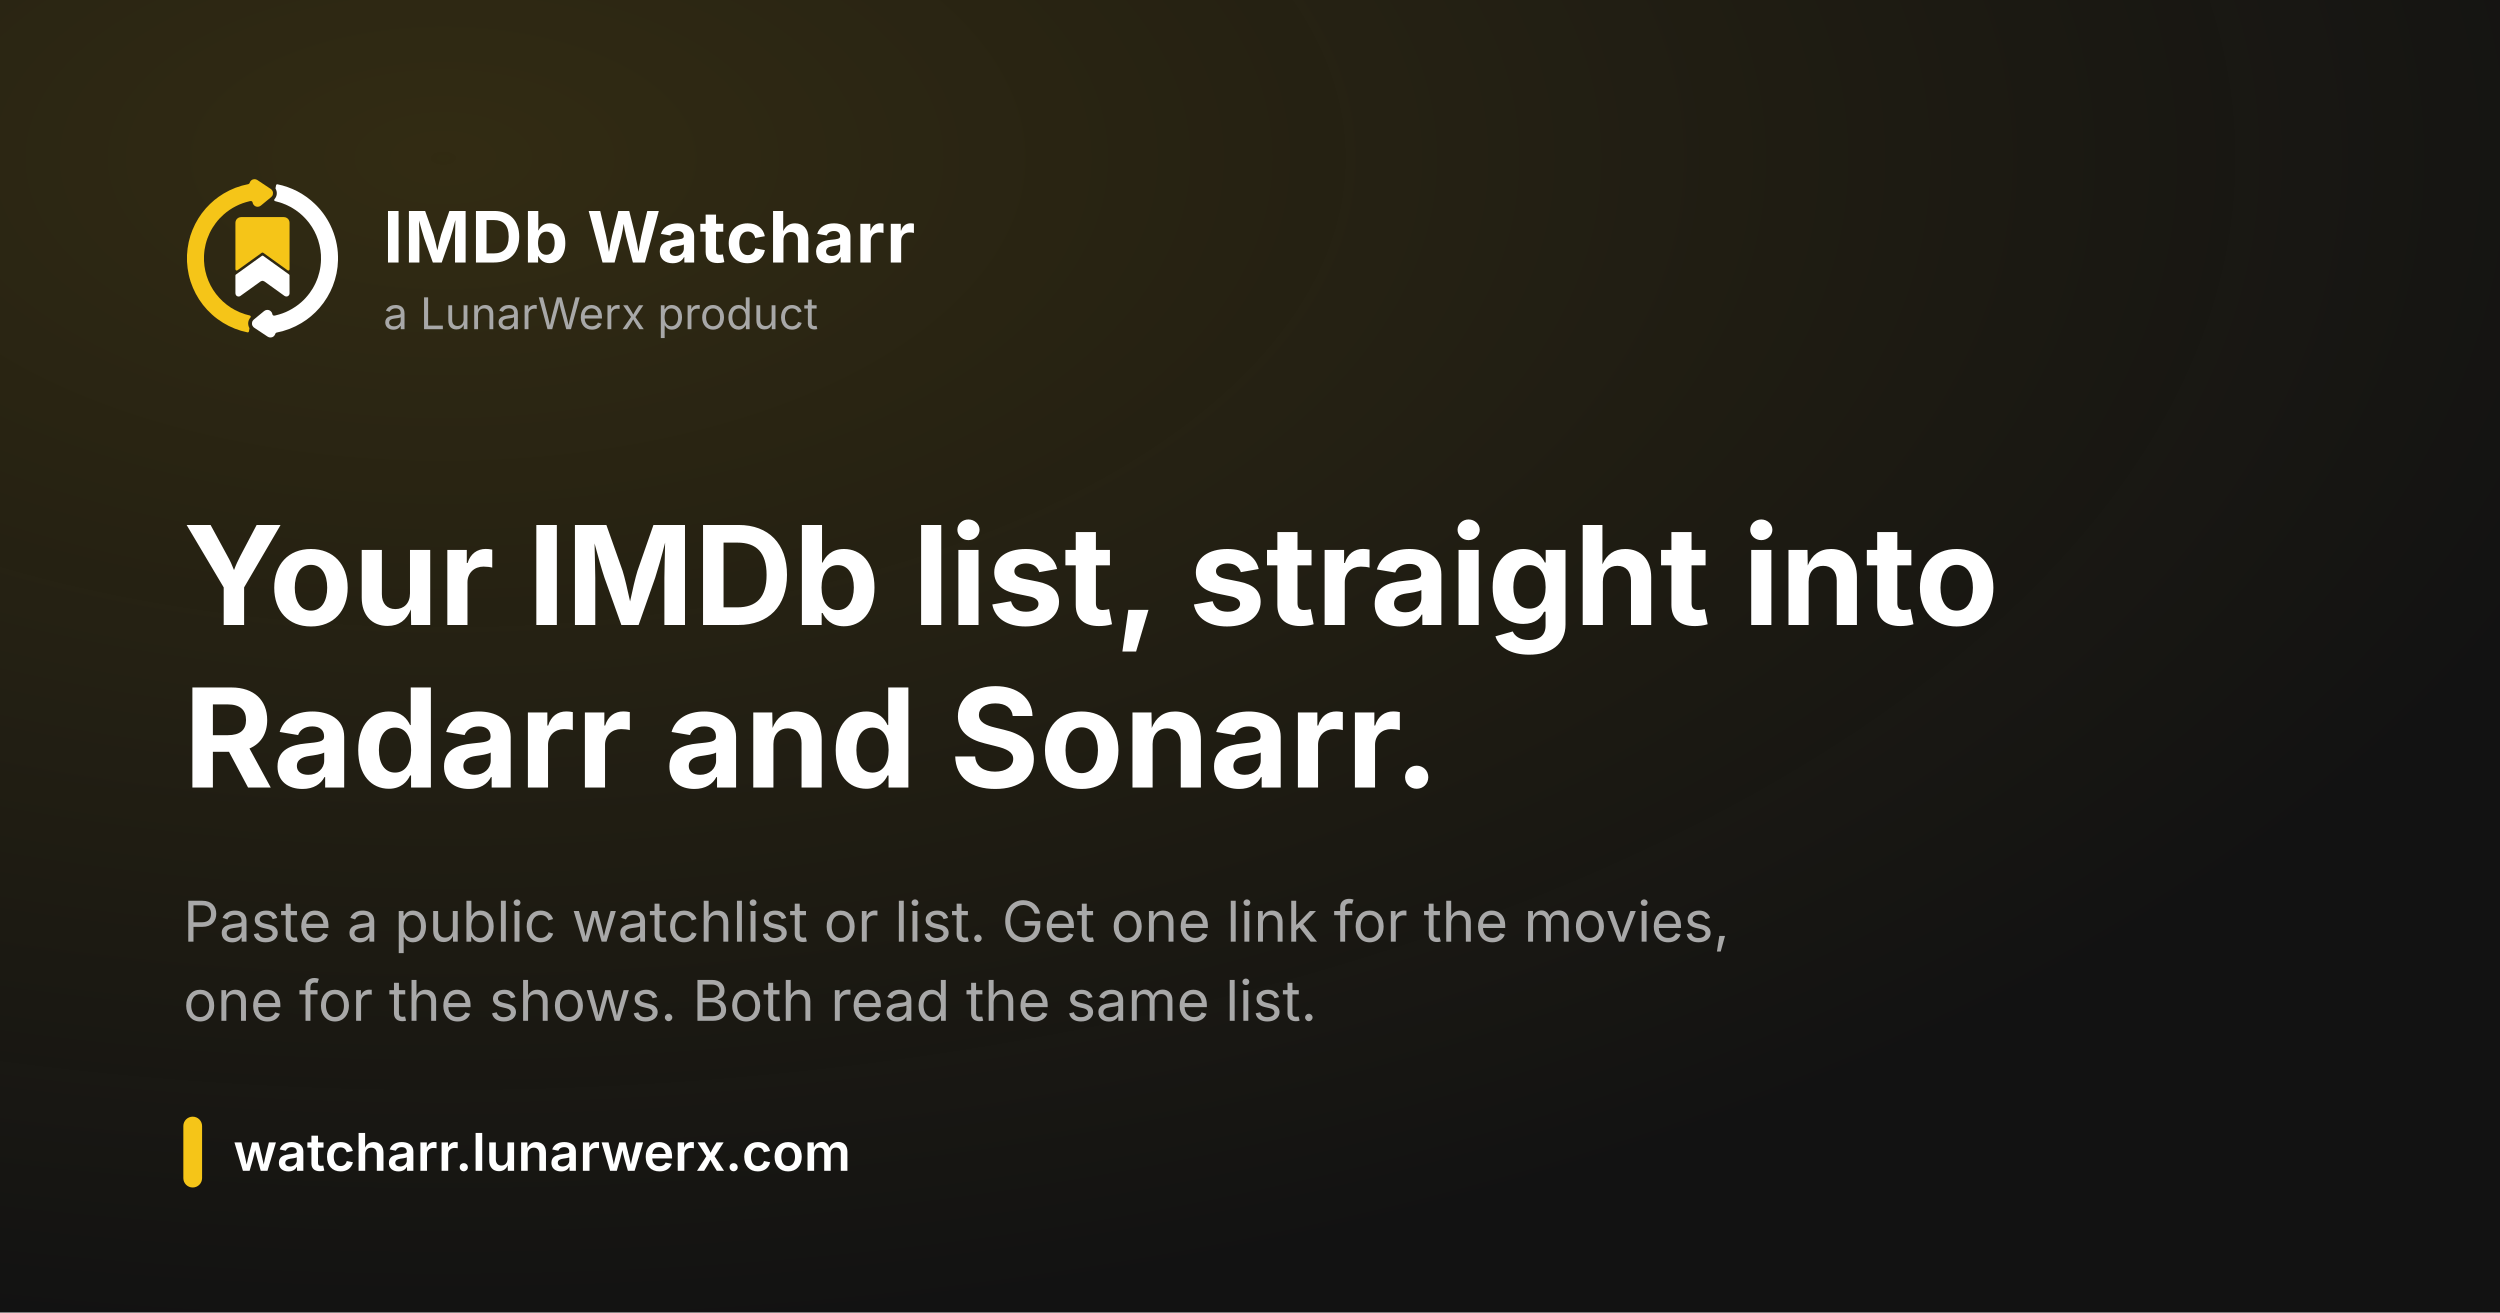
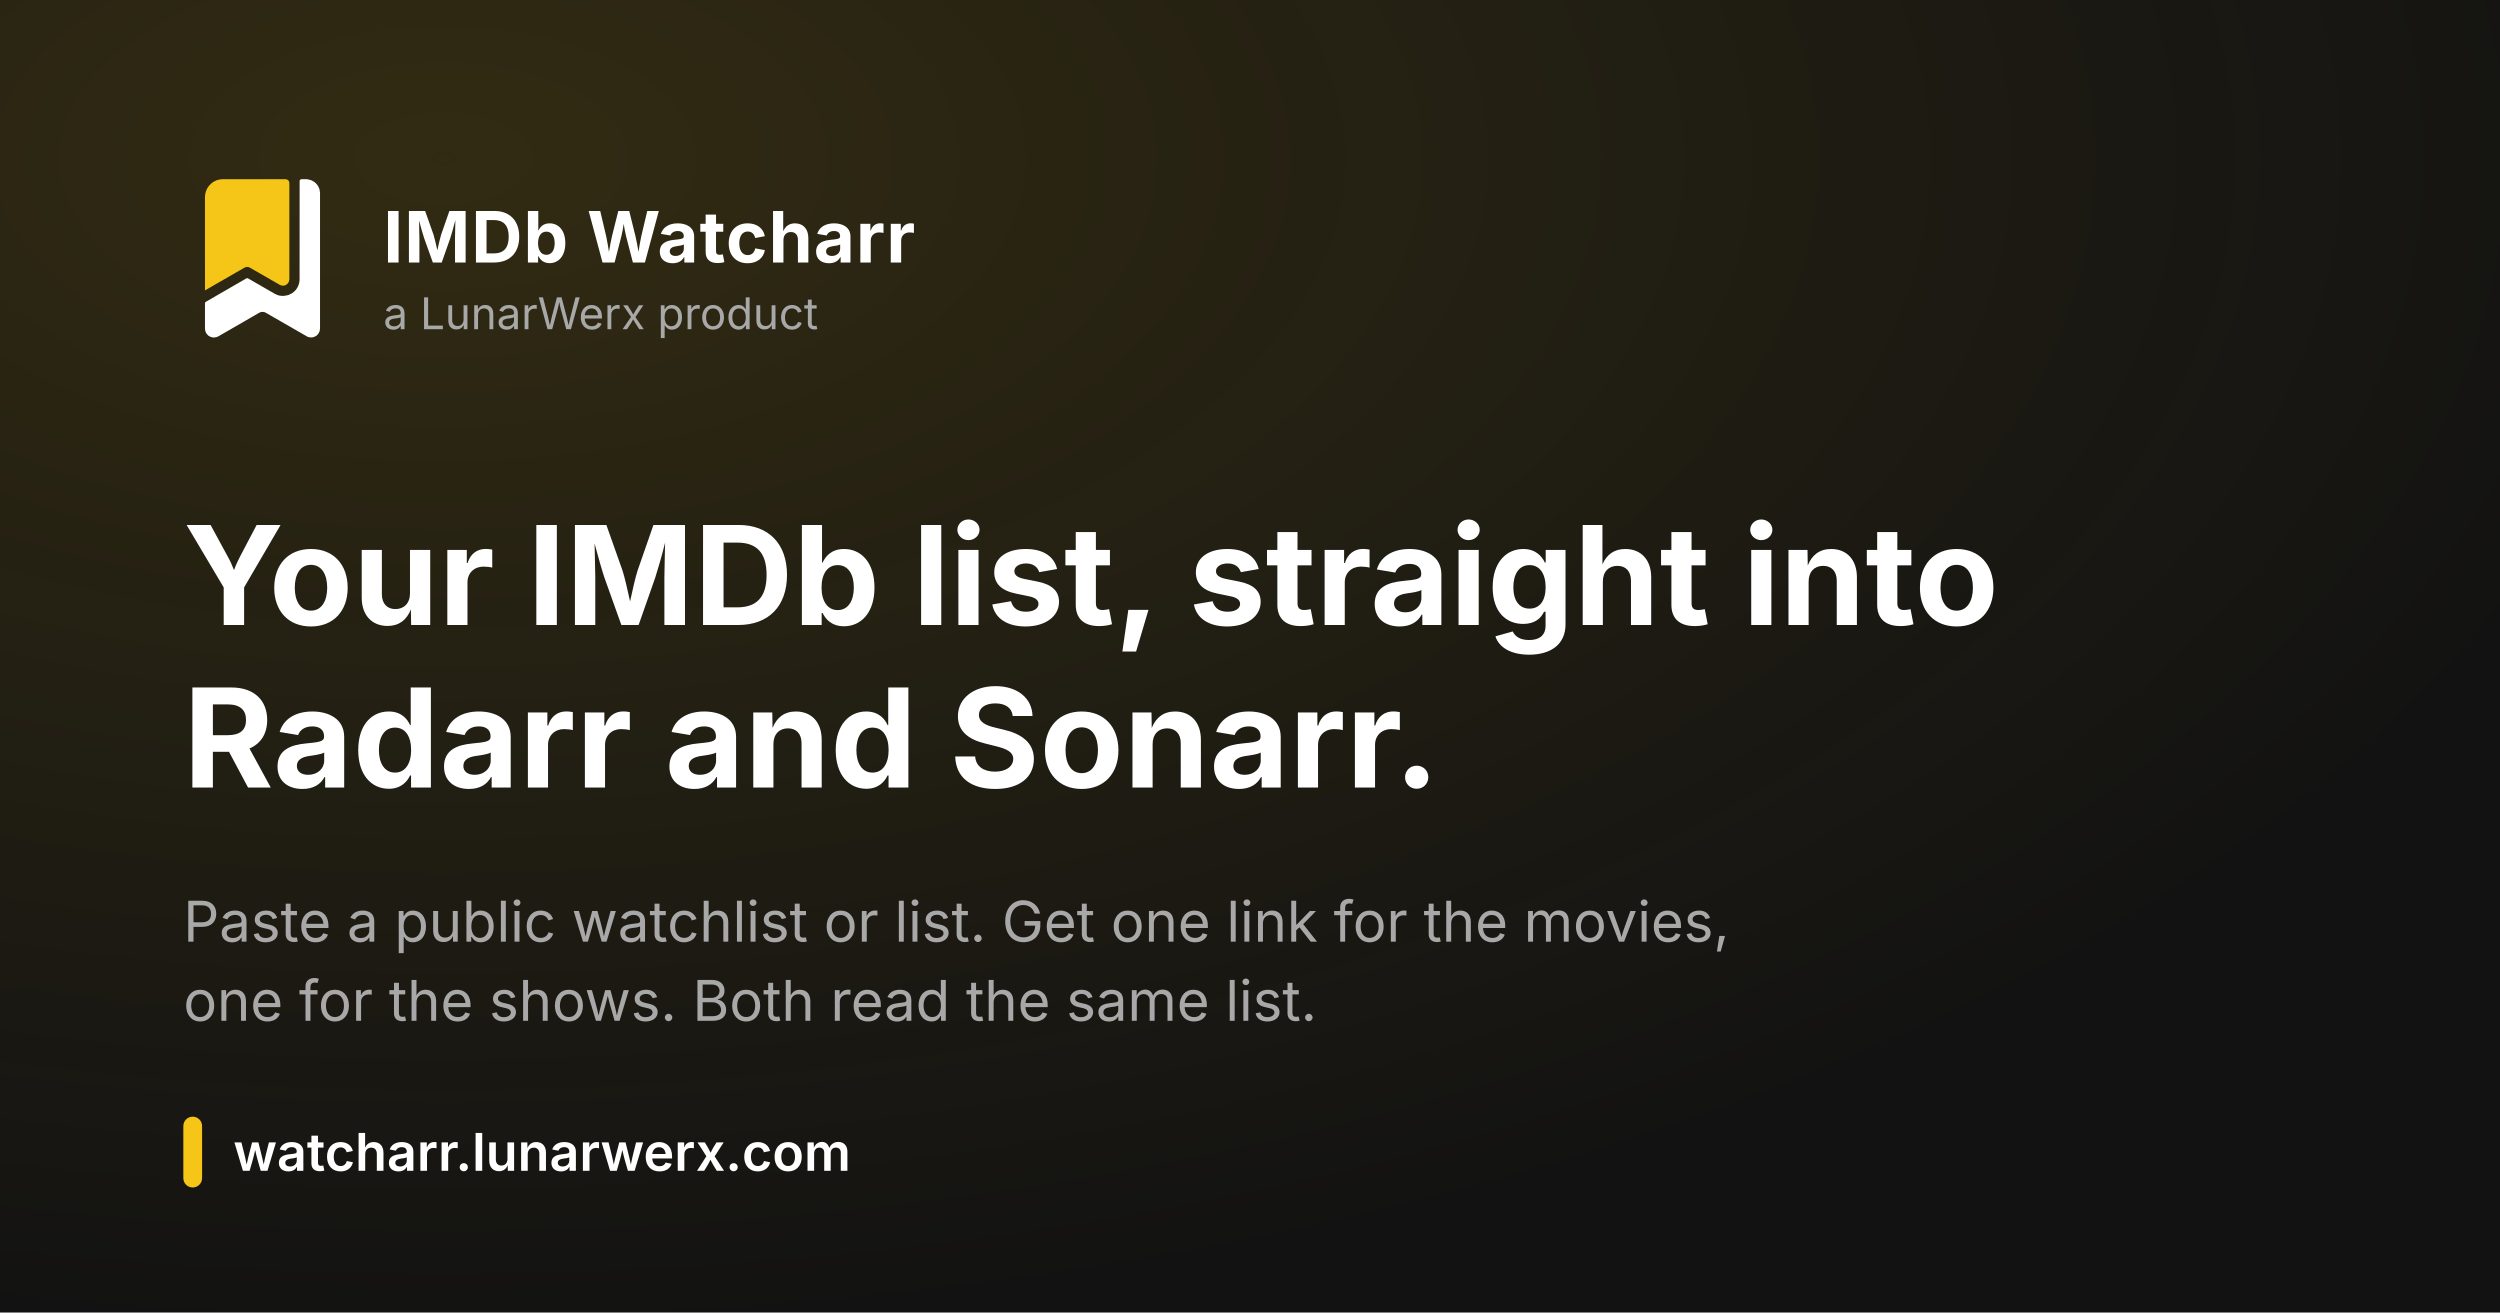
<svg xmlns="http://www.w3.org/2000/svg" width="1200" height="630" viewBox="0 0 1200 630" font-family="Inter, Segoe UI, Helvetica, Arial, sans-serif">
  <rect width="1200" height="630" fill="#121212" />
  <defs>
    <radialGradient id="glow" cx="0.18" cy="0.12" r="0.9">
      <stop offset="0" stop-color="#f5c518" stop-opacity="0.14" />
      <stop offset="1" stop-color="#f5c518" stop-opacity="0" />
    </radialGradient>
  </defs>
  <rect width="1200" height="630" fill="url(#glow)" />
-   <svg x="88" y="86" width="76" height="76" viewBox="260.55 260.5 503 503">
-     <path d="M464.3 747.2L465.9 747.2L467.3 746.6L468.4 745.5L469.0 744.0L470.6 734.3L468.4 729.1L467.2 725.0L466.5 719.7L466.7 715.8L467.5 711.5L468.9 707.7L470.9 703.9L474.6 698.8L474.8 697.2L474.2 695.4L472.1 693.7L456.1 689.4L439.3 683.2L424.7 676.2L412.0 668.9L398.8 659.6L386.3 649.1L374.9 637.6L364.5 625.3L355.1 611.9L347.0 597.9L340.2 583.2L334.6 567.9L330.4 552.2L327.6 536.3L326.2 520.1L326.2 503.9L326.9 494.2L328.0 484.5L331.5 467.0L334.1 457.6L337.2 448.4L344.1 431.9L348.5 423.2L353.4 414.8L363.5 400.0L369.5 392.4L375.9 385.2L388.8 372.7L397.5 365.4L408.0 357.8L417.6 351.7L427.6 346.3L437.8 341.4L448.4 337.2L459.2 333.7L471.7 330.4L475.5 329.9L477.3 330.4L478.8 331.3L480.2 333.2L481.6 338.0L483.1 340.9L486.1 344.3L488.9 346.3L491.8 347.5L495.1 348.2L498.3 348.1L502.4 347.1L506.8 344.5L539.7 317.4L542.9 313.8L544.3 311.2L545.1 308.3L545.4 303.4L544.8 300.4L543.7 297.7L540.8 293.7L538.3 291.6L495.6 263.2L491.4 261.2L487.0 260.5L482.0 261.2L479.3 262.3L476.7 264.0L473.4 267.6L470.3 274.1L468.0 275.9L445.9 281.3L426.0 287.9L406.8 296.3L388.4 306.3L372.7 316.6L359.3 326.8L345.3 339.4L332.3 352.9L319.1 369.2L308.5 384.8L298.2 403.0L289.5 422.1L283.1 439.8L277.7 460.0L274.1 480.7L272.2 501.5L272.2 522.4L274.1 543.3L277.7 563.9L280.2 574.1L283.7 586.1L291.1 605.7L300.1 624.6L310.7 642.7L322.9 659.8L336.5 675.7L351.4 690.3L359.3 697.2L369.2 704.9L386.6 716.6L404.9 726.8L424.0 735.3L443.8 742.1Z" fill="#F5C518" />
-     <path d="M552.5 321.0L549.4 325.2L549.2 327.1L550.0 329.0L551.2 330.0L569.5 335.1L586.1 341.4L602.2 349.3L617.3 358.7L629.1 367.5L640.0 377.1L650.2 387.6L659.6 398.8L668.9 412.1L677.0 426.1L683.2 439.3L688.9 454.5L693.2 470.2L696.2 486.1L697.7 500.7L697.9 516.9L697.4 526.6L696.4 536.3L694.9 545.9L692.9 555.4L687.9 572.6L684.4 581.7L680.6 590.6L676.2 599.3L671.5 607.8L661.5 622.7L655.5 630.3L649.1 637.7L642.4 644.7L635.3 651.3L626.5 658.6L617.3 665.3L606.4 672.2L596.4 677.7L586.2 682.6L575.6 686.8L564.8 690.3L552.3 693.6L548.5 694.1L546.7 693.6L545.2 692.7L543.8 690.8L542.4 686.0L540.9 683.1L537.9 679.7L535.1 677.7L532.2 676.5L528.9 675.8L525.7 675.9L521.6 676.9L517.2 679.5L484.3 706.6L481.1 710.2L479.7 712.8L478.9 715.7L478.6 720.6L479.2 723.6L480.3 726.3L483.2 730.3L485.7 732.4L528.4 760.8L532.6 762.8L537.0 763.5L542.0 762.8L544.7 761.7L547.3 760.0L550.6 756.4L553.7 749.9L556.0 748.1L578.1 742.7L598.0 736.1L617.2 727.7L635.6 717.7L651.4 707.4L666.2 695.9L680.2 683.2L693.1 669.5L706.1 653.1L717.7 635.6L727.7 617.2L735.3 600.0L742.1 580.2L747.2 559.9L750.5 539.2L751.9 518.3L751.9 505.8L751.3 493.2L750.0 480.7L748.0 468.3L745.4 456.0L742.1 443.9L738.2 431.9L733.7 420.2L728.6 408.7L723.9 399.3L717.7 388.4L711.0 377.8L703.7 367.6L695.9 357.7L687.5 348.3L678.7 339.4L666.3 328.2L653.1 317.8L639.2 308.5L622.9 299.1L607.7 291.9L592.1 285.8L576.1 280.7L559.3 276.7L557.0 277.2L555.4 278.9L553.4 288.9L553.5 290.5L555.6 294.9L557.0 300.0L557.5 304.4L557.1 309.9L556.1 313.7L554.5 317.6Z" fill="#ffffff" />
-     <path d="M509.7 494.3L511.8 493.6L514.3 494.3L591.9 550.1L593.4 550.7L594.8 550.7L596.3 550.0L597.2 549.1L598.0 546.7L598.0 399.2L597.5 394.9L596.1 391.1L594.0 387.7L591.1 384.9L587.9 382.9L584.5 381.6L579.7 381.0L444.3 381.0L440.1 381.5L436.3 382.8L432.9 384.9L429.9 387.9L427.9 391.1L426.6 394.5L426.0 399.3L426.0 546.7L426.8 549.1L427.9 550.1L429.4 550.7L431.0 550.6L432.3 550.0Z" fill="#F5C518" />
-     <path d="M426.0 623.0L427.1 627.8L429.3 630.7L430.4 631.6L433.4 633.0L436.9 633.3L438.4 633.1L441.4 631.8L505.8 585.5L510.0 583.7L513.6 583.6L518.2 585.5L582.1 631.5L586.3 633.2L590.8 633.0L594.2 631.2L596.5 628.5L597.2 627.2L598.0 623.4L597.8 565.2L596.3 563.2L514.4 504.2L512.7 503.5L510.8 503.6L426.8 564.1L426.0 566.5Z" fill="#ffffff" />
+   <svg x="88" y="86" width="76" height="76" viewBox="388.15 383 247.7 247.7">
+     <path d="M422.0 411.0L422.5 405.9L423.5 402.0L425.6 397.3L428.5 393.1L432.1 389.5L435.4 387.1L440.0 384.8L444.9 383.5L450.0 383.0L548.0 383.0L551.0 383.8L552.6 385.1L553.6 386.9L554.0 389.0L554.0 539.7L553.1 543.8L550.7 547.1L548.1 548.8L546.1 549.5L543.0 549.6L539.9 548.8L492.0 521.3L490.1 520.5L487.0 520.3L484.0 521.3L422.0 557.0Z" fill="#F5C518" />
+     <path d="M422.0 616.7L422.4 619.9L423.3 622.7L424.9 625.3L427.6 628.0L430.3 629.5L433.3 630.5L436.4 630.7L440.1 630.1L443.1 628.8L507.0 591.9L509.8 590.8L512.1 590.6L515.0 591.0L517.0 591.9L582.9 629.8L587.6 630.7L591.8 630.2L596.2 628.1L599.2 625.1L601.4 620.8L602.0 616.7L602.0 404.1L601.2 399.0L599.3 394.4L596.9 390.9L593.2 387.4L587.9 384.5L582.0 383.1L572.4 383.1L570.9 383.9L570.1 385.4L570.0 540.5L569.6 544.3L568.4 548.6L566.9 552.0L564.6 555.6L562.0 558.5L558.6 561.2L552.8 564.2L545.9 565.6L542.1 565.6L537.8 565.0L534.3 563.8L531.0 562.2L489.5 538.3L488.1 537.9L486.8 538.2L422.6 575.3L422.0 577.2Z" fill="#ffffff" />
  </svg>
  <text x="184" y="126" fill="#ffffff" font-size="34" font-weight="700" letter-spacing="0.5">IMDb Watcharr</text>
  <text x="184" y="158" fill="#a8a8a8" font-size="21">a LunarWerx product</text>
  <text x="88" y="300" fill="#ffffff" font-size="66" font-weight="700">Your IMDb list, straight into</text>
  <text x="88" y="378" fill="#ffffff" font-size="66" font-weight="700">Radarr and Sonarr.</text>
  <text x="88" y="452" fill="#a8a8a8" font-size="27">Paste a public watchlist or list. Get one link for the movies,</text>
  <text x="88" y="490" fill="#a8a8a8" font-size="27">one for the shows. Both read the same list.</text>
  <rect x="88" y="536" width="9" height="34" rx="4.5" fill="#f5c518" />
  <text x="112" y="562" fill="#ffffff" font-size="25" font-weight="600">watcharr.lunarwerx.com</text>
</svg>
